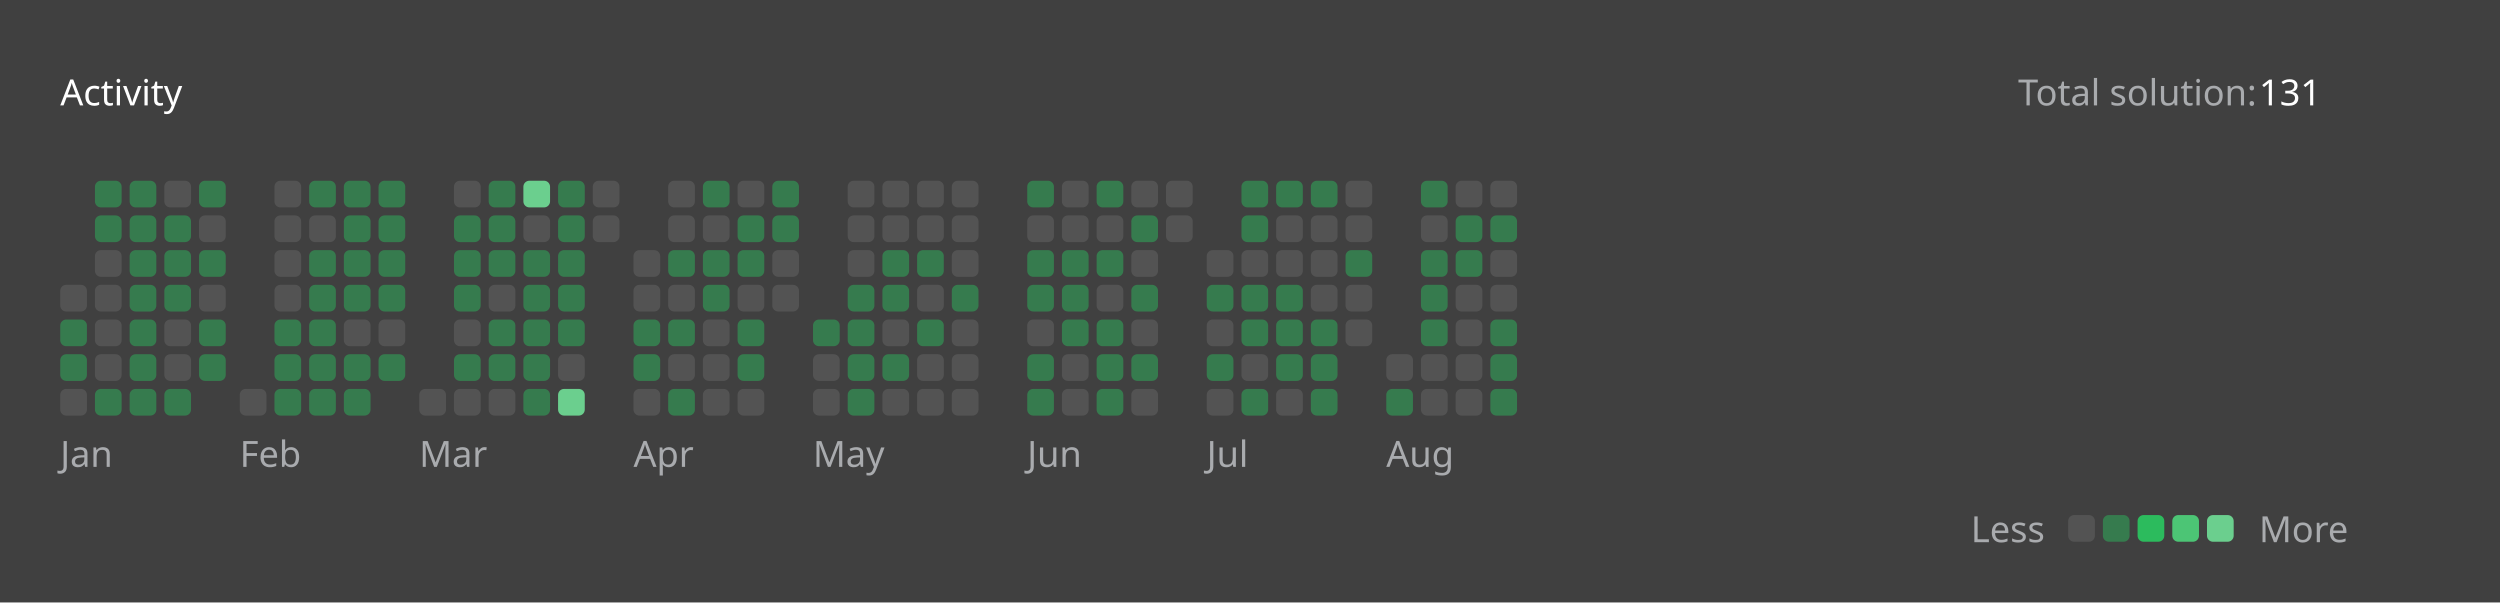
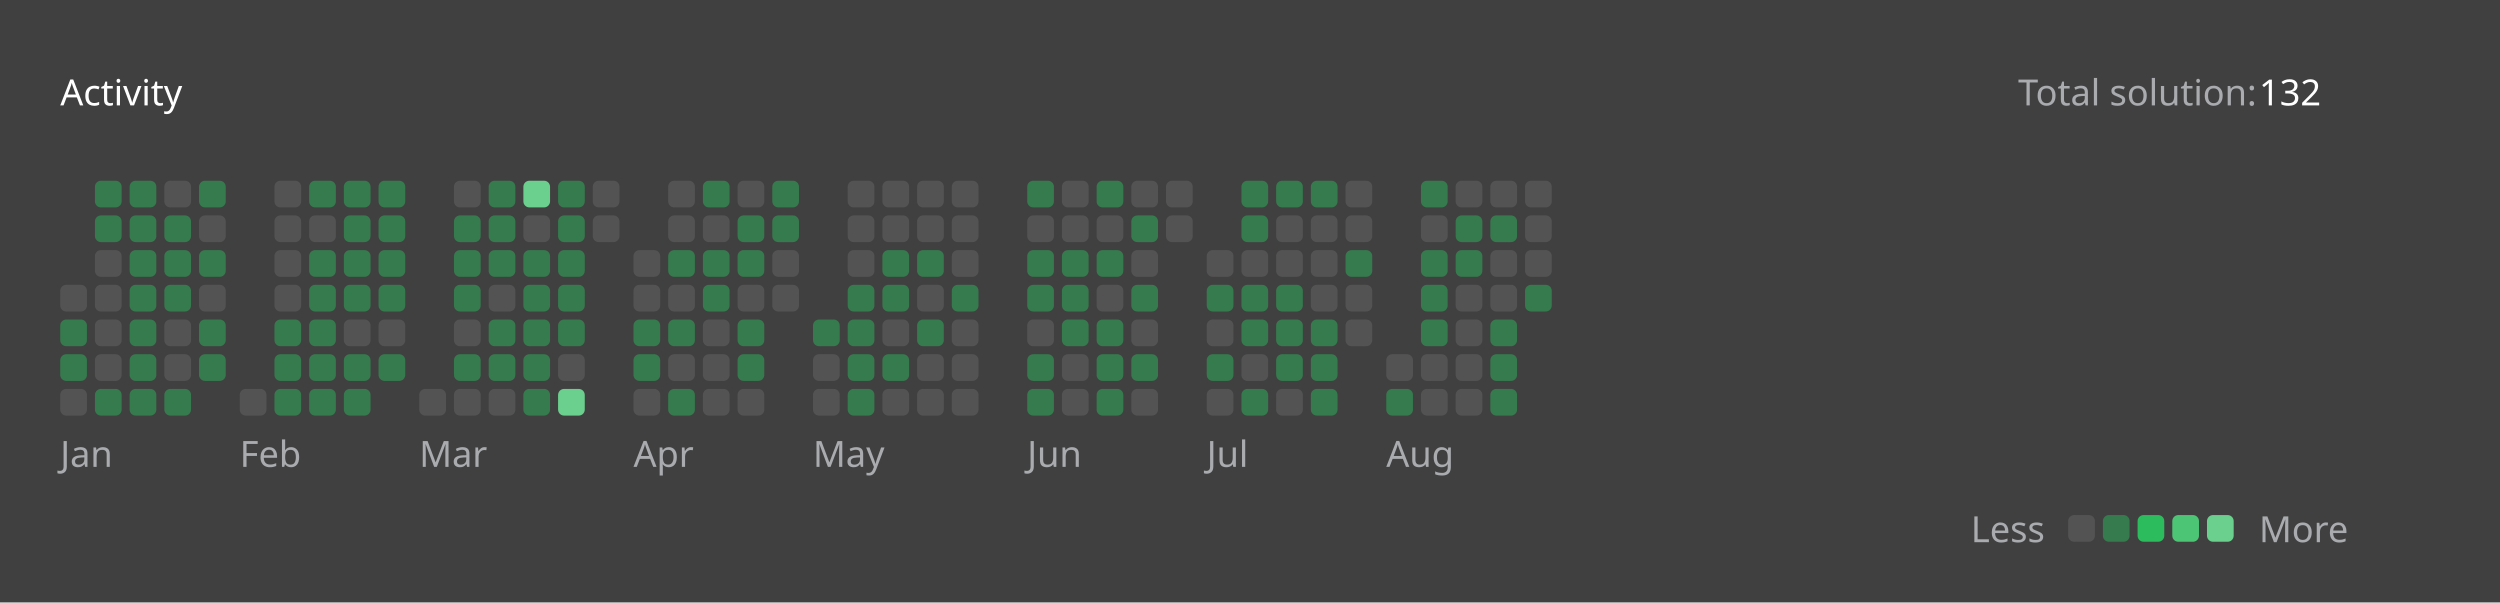
<svg xmlns="http://www.w3.org/2000/svg" version="1.1" height="200" width="830" viewBox="0 0 830 200">
  <style>*{font-family: "Segoe UI", Tahoma, Geneva, Verdana, sans-serif;}</style>
  <style>.title{font-weight: 500;font-size: 1rem;}</style>
  <style>.rotate-90{transform: rotate(-90deg);transform-origin: center;transform-box: fill-box;}</style>
  <style>.state{font-size: .75rem;}</style>
  <style>.light{color: #ffffff;fill: #ffffff;}</style>
  <style>.light-gray{color: #eff2f699;fill: #eff2f699;}</style>
  <style>.dark-gray{color: #ebebf54d;fill: #ebebf54d;}</style>
  <style>.gray{color: #747474;fill: #747474;}</style>
  <style>.orange{color: #ffa116;fill: #ffa116;}</style>
  <style>.background{color: #404040;fill: #404040;}</style>
  <style>.level-1-block{fill: #ffffff1a;}</style>
  <style>.level-2-block{fill: #2cb55d80;}</style>
  <style>.level-3-block{fill: #2cbb5dff;}</style>
  <style>.level-4-block{fill: #4cc575ff;}</style>
  <style>.level-5-block{fill: #6bcf8eff;}</style>
  <rect fill="#404040" x="0" y="0" width="830" height="200" rx="0.5rem" />
  <g text-anchor="start" text-decoration="1" class="title">
    <text x="20" y="35">
      <tspan class="light">Activity</tspan>
      <tspan class="orange" />
    </text>
  </g>
  <g class="state">
    <text x="670" y="35" class="light-gray"> Total solution: </text>
-     <text x="750" y="35" class="light"> 131 </text>
+     <text x="750" y="35" class="light"> 132 </text>
    <text x="678.88" y="180" class="light-gray" text-anchor="end">Less</text>
    <rect x="686.64" y="171" width="8.86" height="8.86" rx="2" ry="2" class="level-1-block" />
    <rect x="698.16" y="171" width="8.86" height="8.86" rx="2" ry="2" class="level-2-block" />
    <rect x="709.68" y="171" width="8.86" height="8.86" rx="2" ry="2" class="level-3-block" />
    <rect x="721.2" y="171" width="8.86" height="8.86" rx="2" ry="2" class="level-4-block" />
    <rect x="732.72" y="171" width="8.86" height="8.86" rx="2" ry="2" class="level-5-block" />
    <text x="750" y="180" class="light-gray">More</text>
  </g>
  <g x="20" y="60">
    <g x="20" y="60">
      <g x="20.0" y="60">
        <rect x="20.0" y="94.56" width="8.86" height="8.86" rx="2" ry="2" class="level-1-block" />
        <rect x="20.0" y="106.08" width="8.86" height="8.86" rx="2" ry="2" class="level-2-block" />
        <rect x="20.0" y="117.6" width="8.86" height="8.86" rx="2" ry="2" class="level-2-block" />
        <rect x="20.0" y="129.12" width="8.86" height="8.86" rx="2" ry="2" class="level-1-block" />
      </g>
      <g x="31.52" y="60">
        <rect x="31.52" y="60.0" width="8.86" height="8.86" rx="2" ry="2" class="level-2-block" />
        <rect x="31.52" y="71.52" width="8.86" height="8.86" rx="2" ry="2" class="level-2-block" />
        <rect x="31.52" y="83.04" width="8.86" height="8.86" rx="2" ry="2" class="level-1-block" />
        <rect x="31.52" y="94.56" width="8.86" height="8.86" rx="2" ry="2" class="level-1-block" />
        <rect x="31.52" y="106.08" width="8.86" height="8.86" rx="2" ry="2" class="level-1-block" />
        <rect x="31.52" y="117.6" width="8.86" height="8.86" rx="2" ry="2" class="level-1-block" />
        <rect x="31.52" y="129.12" width="8.86" height="8.86" rx="2" ry="2" class="level-2-block" />
      </g>
      <g x="43.04" y="60">
        <rect x="43.04" y="60.0" width="8.86" height="8.86" rx="2" ry="2" class="level-2-block" />
        <rect x="43.04" y="71.52" width="8.86" height="8.86" rx="2" ry="2" class="level-2-block" />
        <rect x="43.04" y="83.04" width="8.86" height="8.86" rx="2" ry="2" class="level-2-block" />
        <rect x="43.04" y="94.56" width="8.86" height="8.86" rx="2" ry="2" class="level-2-block" />
        <rect x="43.04" y="106.08" width="8.86" height="8.86" rx="2" ry="2" class="level-2-block" />
        <rect x="43.04" y="117.6" width="8.86" height="8.86" rx="2" ry="2" class="level-2-block" />
        <rect x="43.04" y="129.12" width="8.86" height="8.86" rx="2" ry="2" class="level-2-block" />
      </g>
      <g x="54.56" y="60">
        <rect x="54.56" y="60.0" width="8.86" height="8.86" rx="2" ry="2" class="level-1-block" />
        <rect x="54.56" y="71.52" width="8.86" height="8.86" rx="2" ry="2" class="level-2-block" />
        <rect x="54.56" y="83.04" width="8.86" height="8.86" rx="2" ry="2" class="level-2-block" />
        <rect x="54.56" y="94.56" width="8.86" height="8.86" rx="2" ry="2" class="level-2-block" />
        <rect x="54.56" y="106.08" width="8.86" height="8.86" rx="2" ry="2" class="level-1-block" />
        <rect x="54.56" y="117.6" width="8.86" height="8.86" rx="2" ry="2" class="level-1-block" />
        <rect x="54.56" y="129.12" width="8.86" height="8.86" rx="2" ry="2" class="level-2-block" />
      </g>
      <g x="66.08" y="60">
        <rect x="66.08" y="60.0" width="8.86" height="8.86" rx="2" ry="2" class="level-2-block" />
        <rect x="66.08" y="71.52" width="8.86" height="8.86" rx="2" ry="2" class="level-1-block" />
        <rect x="66.08" y="83.04" width="8.86" height="8.86" rx="2" ry="2" class="level-2-block" />
        <rect x="66.08" y="94.56" width="8.86" height="8.86" rx="2" ry="2" class="level-1-block" />
        <rect x="66.08" y="106.08" width="8.86" height="8.86" rx="2" ry="2" class="level-2-block" />
        <rect x="66.08" y="117.6" width="8.86" height="8.86" rx="2" ry="2" class="level-2-block" />
      </g>
      <text x="20.0" y="155" class="light-gray state">Jan</text>
    </g>
  </g>
  <g x="79.6" y="60">
    <g x="79.6" y="60">
      <g x="79.6" y="60">
        <rect x="79.6" y="129.12" width="8.86" height="8.86" rx="2" ry="2" class="level-1-block" />
      </g>
      <g x="91.12" y="60">
        <rect x="91.12" y="60.0" width="8.86" height="8.86" rx="2" ry="2" class="level-1-block" />
        <rect x="91.12" y="71.52" width="8.86" height="8.86" rx="2" ry="2" class="level-1-block" />
        <rect x="91.12" y="83.04" width="8.86" height="8.86" rx="2" ry="2" class="level-1-block" />
        <rect x="91.12" y="94.56" width="8.86" height="8.86" rx="2" ry="2" class="level-1-block" />
        <rect x="91.12" y="106.08" width="8.86" height="8.86" rx="2" ry="2" class="level-2-block" />
        <rect x="91.12" y="117.6" width="8.86" height="8.86" rx="2" ry="2" class="level-2-block" />
        <rect x="91.12" y="129.12" width="8.86" height="8.86" rx="2" ry="2" class="level-2-block" />
      </g>
      <g x="102.64" y="60">
        <rect x="102.64" y="60.0" width="8.86" height="8.86" rx="2" ry="2" class="level-2-block" />
        <rect x="102.64" y="71.52" width="8.86" height="8.86" rx="2" ry="2" class="level-1-block" />
        <rect x="102.64" y="83.04" width="8.86" height="8.86" rx="2" ry="2" class="level-2-block" />
        <rect x="102.64" y="94.56" width="8.86" height="8.86" rx="2" ry="2" class="level-2-block" />
        <rect x="102.64" y="106.08" width="8.86" height="8.86" rx="2" ry="2" class="level-2-block" />
        <rect x="102.64" y="117.6" width="8.86" height="8.86" rx="2" ry="2" class="level-2-block" />
        <rect x="102.64" y="129.12" width="8.86" height="8.86" rx="2" ry="2" class="level-2-block" />
      </g>
      <g x="114.16" y="60">
        <rect x="114.16" y="60.0" width="8.86" height="8.86" rx="2" ry="2" class="level-2-block" />
        <rect x="114.16" y="71.52" width="8.86" height="8.86" rx="2" ry="2" class="level-2-block" />
        <rect x="114.16" y="83.04" width="8.86" height="8.86" rx="2" ry="2" class="level-2-block" />
        <rect x="114.16" y="94.56" width="8.86" height="8.86" rx="2" ry="2" class="level-2-block" />
        <rect x="114.16" y="106.08" width="8.86" height="8.86" rx="2" ry="2" class="level-1-block" />
        <rect x="114.16" y="117.6" width="8.86" height="8.86" rx="2" ry="2" class="level-2-block" />
        <rect x="114.16" y="129.12" width="8.86" height="8.86" rx="2" ry="2" class="level-2-block" />
      </g>
      <g x="125.68" y="60">
        <rect x="125.68" y="60.0" width="8.86" height="8.86" rx="2" ry="2" class="level-2-block" />
        <rect x="125.68" y="71.52" width="8.86" height="8.86" rx="2" ry="2" class="level-2-block" />
        <rect x="125.68" y="83.04" width="8.86" height="8.86" rx="2" ry="2" class="level-2-block" />
        <rect x="125.68" y="94.56" width="8.86" height="8.86" rx="2" ry="2" class="level-2-block" />
        <rect x="125.68" y="106.08" width="8.86" height="8.86" rx="2" ry="2" class="level-1-block" />
        <rect x="125.68" y="117.6" width="8.86" height="8.86" rx="2" ry="2" class="level-2-block" />
      </g>
      <text x="79.6" y="155" class="light-gray state">Feb</text>
    </g>
  </g>
  <g x="139.2" y="60">
    <g x="139.2" y="60">
      <g x="139.2" y="60">
        <rect x="139.2" y="129.12" width="8.86" height="8.86" rx="2" ry="2" class="level-1-block" />
      </g>
      <g x="150.72" y="60">
        <rect x="150.72" y="60.0" width="8.86" height="8.86" rx="2" ry="2" class="level-1-block" />
        <rect x="150.72" y="71.52" width="8.86" height="8.86" rx="2" ry="2" class="level-2-block" />
        <rect x="150.72" y="83.04" width="8.86" height="8.86" rx="2" ry="2" class="level-2-block" />
        <rect x="150.72" y="94.56" width="8.86" height="8.86" rx="2" ry="2" class="level-2-block" />
        <rect x="150.72" y="106.08" width="8.86" height="8.86" rx="2" ry="2" class="level-1-block" />
        <rect x="150.72" y="117.6" width="8.86" height="8.86" rx="2" ry="2" class="level-2-block" />
        <rect x="150.72" y="129.12" width="8.86" height="8.86" rx="2" ry="2" class="level-1-block" />
      </g>
      <g x="162.24" y="60">
        <rect x="162.24" y="60.0" width="8.86" height="8.86" rx="2" ry="2" class="level-2-block" />
        <rect x="162.24" y="71.52" width="8.86" height="8.86" rx="2" ry="2" class="level-2-block" />
        <rect x="162.24" y="83.04" width="8.86" height="8.86" rx="2" ry="2" class="level-2-block" />
        <rect x="162.24" y="94.56" width="8.86" height="8.86" rx="2" ry="2" class="level-1-block" />
        <rect x="162.24" y="106.08" width="8.86" height="8.86" rx="2" ry="2" class="level-2-block" />
        <rect x="162.24" y="117.6" width="8.86" height="8.86" rx="2" ry="2" class="level-2-block" />
        <rect x="162.24" y="129.12" width="8.86" height="8.86" rx="2" ry="2" class="level-1-block" />
      </g>
      <g x="173.76" y="60">
        <rect x="173.76" y="60.0" width="8.86" height="8.86" rx="2" ry="2" class="level-5-block" />
        <rect x="173.76" y="71.52" width="8.86" height="8.86" rx="2" ry="2" class="level-1-block" />
        <rect x="173.76" y="83.04" width="8.86" height="8.86" rx="2" ry="2" class="level-2-block" />
        <rect x="173.76" y="94.56" width="8.86" height="8.86" rx="2" ry="2" class="level-2-block" />
        <rect x="173.76" y="106.08" width="8.86" height="8.86" rx="2" ry="2" class="level-2-block" />
        <rect x="173.76" y="117.6" width="8.86" height="8.86" rx="2" ry="2" class="level-2-block" />
        <rect x="173.76" y="129.12" width="8.86" height="8.86" rx="2" ry="2" class="level-2-block" />
      </g>
      <g x="185.28" y="60">
        <rect x="185.28" y="60.0" width="8.86" height="8.86" rx="2" ry="2" class="level-2-block" />
        <rect x="185.28" y="71.52" width="8.86" height="8.86" rx="2" ry="2" class="level-2-block" />
        <rect x="185.28" y="83.04" width="8.86" height="8.86" rx="2" ry="2" class="level-2-block" />
        <rect x="185.28" y="94.56" width="8.86" height="8.86" rx="2" ry="2" class="level-2-block" />
        <rect x="185.28" y="106.08" width="8.86" height="8.86" rx="2" ry="2" class="level-2-block" />
        <rect x="185.28" y="117.6" width="8.86" height="8.86" rx="2" ry="2" class="level-1-block" />
        <rect x="185.28" y="129.12" width="8.86" height="8.86" rx="2" ry="2" class="level-5-block" />
      </g>
      <g x="196.8" y="60">
        <rect x="196.8" y="60.0" width="8.86" height="8.86" rx="2" ry="2" class="level-1-block" />
        <rect x="196.8" y="71.52" width="8.86" height="8.86" rx="2" ry="2" class="level-1-block" />
      </g>
      <text x="139.2" y="155" class="light-gray state">Mar</text>
    </g>
  </g>
  <g x="210.32" y="60">
    <g x="210.32" y="60">
      <g x="210.32" y="60">
        <rect x="210.32" y="83.04" width="8.86" height="8.86" rx="2" ry="2" class="level-1-block" />
        <rect x="210.32" y="94.56" width="8.86" height="8.86" rx="2" ry="2" class="level-1-block" />
        <rect x="210.32" y="106.08" width="8.86" height="8.86" rx="2" ry="2" class="level-2-block" />
        <rect x="210.32" y="117.6" width="8.86" height="8.86" rx="2" ry="2" class="level-2-block" />
        <rect x="210.32" y="129.12" width="8.86" height="8.86" rx="2" ry="2" class="level-1-block" />
      </g>
      <g x="221.84" y="60">
        <rect x="221.84" y="60.0" width="8.86" height="8.86" rx="2" ry="2" class="level-1-block" />
        <rect x="221.84" y="71.52" width="8.86" height="8.86" rx="2" ry="2" class="level-1-block" />
        <rect x="221.84" y="83.04" width="8.86" height="8.86" rx="2" ry="2" class="level-2-block" />
        <rect x="221.84" y="94.56" width="8.86" height="8.86" rx="2" ry="2" class="level-1-block" />
        <rect x="221.84" y="106.08" width="8.86" height="8.86" rx="2" ry="2" class="level-2-block" />
        <rect x="221.84" y="117.6" width="8.86" height="8.86" rx="2" ry="2" class="level-1-block" />
        <rect x="221.84" y="129.12" width="8.86" height="8.86" rx="2" ry="2" class="level-2-block" />
      </g>
      <g x="233.36" y="60">
        <rect x="233.36" y="60.0" width="8.86" height="8.86" rx="2" ry="2" class="level-2-block" />
        <rect x="233.36" y="71.52" width="8.86" height="8.86" rx="2" ry="2" class="level-1-block" />
        <rect x="233.36" y="83.04" width="8.86" height="8.86" rx="2" ry="2" class="level-2-block" />
        <rect x="233.36" y="94.56" width="8.86" height="8.86" rx="2" ry="2" class="level-2-block" />
        <rect x="233.36" y="106.08" width="8.86" height="8.86" rx="2" ry="2" class="level-1-block" />
        <rect x="233.36" y="117.6" width="8.86" height="8.86" rx="2" ry="2" class="level-1-block" />
        <rect x="233.36" y="129.12" width="8.86" height="8.86" rx="2" ry="2" class="level-1-block" />
      </g>
      <g x="244.88" y="60">
        <rect x="244.88" y="60.0" width="8.86" height="8.86" rx="2" ry="2" class="level-1-block" />
        <rect x="244.88" y="71.52" width="8.86" height="8.86" rx="2" ry="2" class="level-2-block" />
        <rect x="244.88" y="83.04" width="8.86" height="8.86" rx="2" ry="2" class="level-2-block" />
        <rect x="244.88" y="94.56" width="8.86" height="8.86" rx="2" ry="2" class="level-1-block" />
        <rect x="244.88" y="106.08" width="8.86" height="8.86" rx="2" ry="2" class="level-2-block" />
        <rect x="244.88" y="117.6" width="8.86" height="8.86" rx="2" ry="2" class="level-2-block" />
        <rect x="244.88" y="129.12" width="8.86" height="8.86" rx="2" ry="2" class="level-1-block" />
      </g>
      <g x="256.4" y="60">
        <rect x="256.4" y="60.0" width="8.86" height="8.86" rx="2" ry="2" class="level-2-block" />
        <rect x="256.4" y="71.52" width="8.86" height="8.86" rx="2" ry="2" class="level-2-block" />
        <rect x="256.4" y="83.04" width="8.86" height="8.86" rx="2" ry="2" class="level-1-block" />
        <rect x="256.4" y="94.56" width="8.86" height="8.86" rx="2" ry="2" class="level-1-block" />
      </g>
      <text x="210.32" y="155" class="light-gray state">Apr</text>
    </g>
  </g>
  <g x="269.92" y="60">
    <g x="269.92" y="60">
      <g x="269.92" y="60">
        <rect x="269.92" y="106.08" width="8.86" height="8.86" rx="2" ry="2" class="level-2-block" />
        <rect x="269.92" y="117.6" width="8.86" height="8.86" rx="2" ry="2" class="level-1-block" />
        <rect x="269.92" y="129.12" width="8.86" height="8.86" rx="2" ry="2" class="level-1-block" />
      </g>
      <g x="281.44" y="60">
        <rect x="281.44" y="60.0" width="8.86" height="8.86" rx="2" ry="2" class="level-1-block" />
        <rect x="281.44" y="71.52" width="8.86" height="8.86" rx="2" ry="2" class="level-1-block" />
        <rect x="281.44" y="83.04" width="8.86" height="8.86" rx="2" ry="2" class="level-1-block" />
        <rect x="281.44" y="94.56" width="8.86" height="8.86" rx="2" ry="2" class="level-2-block" />
        <rect x="281.44" y="106.08" width="8.86" height="8.86" rx="2" ry="2" class="level-2-block" />
        <rect x="281.44" y="117.6" width="8.86" height="8.86" rx="2" ry="2" class="level-2-block" />
        <rect x="281.44" y="129.12" width="8.86" height="8.86" rx="2" ry="2" class="level-2-block" />
      </g>
      <g x="292.96" y="60">
        <rect x="292.96" y="60.0" width="8.86" height="8.86" rx="2" ry="2" class="level-1-block" />
        <rect x="292.96" y="71.52" width="8.86" height="8.86" rx="2" ry="2" class="level-1-block" />
        <rect x="292.96" y="83.04" width="8.86" height="8.86" rx="2" ry="2" class="level-2-block" />
        <rect x="292.96" y="94.56" width="8.86" height="8.86" rx="2" ry="2" class="level-2-block" />
        <rect x="292.96" y="106.08" width="8.86" height="8.86" rx="2" ry="2" class="level-1-block" />
        <rect x="292.96" y="117.6" width="8.86" height="8.86" rx="2" ry="2" class="level-2-block" />
        <rect x="292.96" y="129.12" width="8.86" height="8.86" rx="2" ry="2" class="level-1-block" />
      </g>
      <g x="304.48" y="60">
        <rect x="304.48" y="60.0" width="8.86" height="8.86" rx="2" ry="2" class="level-1-block" />
        <rect x="304.48" y="71.52" width="8.86" height="8.86" rx="2" ry="2" class="level-1-block" />
        <rect x="304.48" y="83.04" width="8.86" height="8.86" rx="2" ry="2" class="level-2-block" />
        <rect x="304.48" y="94.56" width="8.86" height="8.86" rx="2" ry="2" class="level-1-block" />
        <rect x="304.48" y="106.08" width="8.86" height="8.86" rx="2" ry="2" class="level-2-block" />
        <rect x="304.48" y="117.6" width="8.86" height="8.86" rx="2" ry="2" class="level-1-block" />
        <rect x="304.48" y="129.12" width="8.86" height="8.86" rx="2" ry="2" class="level-1-block" />
      </g>
      <g x="316" y="60">
        <rect x="316" y="60.0" width="8.86" height="8.86" rx="2" ry="2" class="level-1-block" />
        <rect x="316" y="71.52" width="8.86" height="8.86" rx="2" ry="2" class="level-1-block" />
        <rect x="316" y="83.04" width="8.86" height="8.86" rx="2" ry="2" class="level-1-block" />
        <rect x="316" y="94.56" width="8.86" height="8.86" rx="2" ry="2" class="level-2-block" />
        <rect x="316" y="106.08" width="8.86" height="8.86" rx="2" ry="2" class="level-1-block" />
        <rect x="316" y="117.6" width="8.86" height="8.86" rx="2" ry="2" class="level-1-block" />
        <rect x="316" y="129.12" width="8.86" height="8.86" rx="2" ry="2" class="level-1-block" />
      </g>
      <text x="269.92" y="155" class="light-gray state">May</text>
    </g>
  </g>
  <g x="341.04" y="60">
    <g x="341.04" y="60">
      <g x="341.04" y="60">
        <rect x="341.04" y="60.0" width="8.86" height="8.86" rx="2" ry="2" class="level-2-block" />
        <rect x="341.04" y="71.52" width="8.86" height="8.86" rx="2" ry="2" class="level-1-block" />
        <rect x="341.04" y="83.04" width="8.86" height="8.86" rx="2" ry="2" class="level-2-block" />
        <rect x="341.04" y="94.56" width="8.86" height="8.86" rx="2" ry="2" class="level-2-block" />
        <rect x="341.04" y="106.08" width="8.86" height="8.86" rx="2" ry="2" class="level-1-block" />
        <rect x="341.04" y="117.6" width="8.86" height="8.86" rx="2" ry="2" class="level-2-block" />
        <rect x="341.04" y="129.12" width="8.86" height="8.86" rx="2" ry="2" class="level-2-block" />
      </g>
      <g x="352.56" y="60">
        <rect x="352.56" y="60.0" width="8.86" height="8.86" rx="2" ry="2" class="level-1-block" />
        <rect x="352.56" y="71.52" width="8.86" height="8.86" rx="2" ry="2" class="level-1-block" />
        <rect x="352.56" y="83.04" width="8.86" height="8.86" rx="2" ry="2" class="level-2-block" />
        <rect x="352.56" y="94.56" width="8.86" height="8.86" rx="2" ry="2" class="level-2-block" />
        <rect x="352.56" y="106.08" width="8.86" height="8.86" rx="2" ry="2" class="level-2-block" />
        <rect x="352.56" y="117.6" width="8.86" height="8.86" rx="2" ry="2" class="level-1-block" />
        <rect x="352.56" y="129.12" width="8.86" height="8.86" rx="2" ry="2" class="level-1-block" />
      </g>
      <g x="364.08" y="60">
        <rect x="364.08" y="60.0" width="8.86" height="8.86" rx="2" ry="2" class="level-2-block" />
        <rect x="364.08" y="71.52" width="8.86" height="8.86" rx="2" ry="2" class="level-1-block" />
        <rect x="364.08" y="83.04" width="8.86" height="8.86" rx="2" ry="2" class="level-2-block" />
        <rect x="364.08" y="94.56" width="8.86" height="8.86" rx="2" ry="2" class="level-1-block" />
        <rect x="364.08" y="106.08" width="8.86" height="8.86" rx="2" ry="2" class="level-2-block" />
        <rect x="364.08" y="117.6" width="8.86" height="8.86" rx="2" ry="2" class="level-2-block" />
        <rect x="364.08" y="129.12" width="8.86" height="8.86" rx="2" ry="2" class="level-2-block" />
      </g>
      <g x="375.6" y="60">
        <rect x="375.6" y="60.0" width="8.86" height="8.86" rx="2" ry="2" class="level-1-block" />
        <rect x="375.6" y="71.52" width="8.86" height="8.86" rx="2" ry="2" class="level-2-block" />
        <rect x="375.6" y="83.04" width="8.86" height="8.86" rx="2" ry="2" class="level-1-block" />
        <rect x="375.6" y="94.56" width="8.86" height="8.86" rx="2" ry="2" class="level-2-block" />
        <rect x="375.6" y="106.08" width="8.86" height="8.86" rx="2" ry="2" class="level-1-block" />
        <rect x="375.6" y="117.6" width="8.86" height="8.86" rx="2" ry="2" class="level-2-block" />
        <rect x="375.6" y="129.12" width="8.86" height="8.86" rx="2" ry="2" class="level-1-block" />
      </g>
      <g x="387.12" y="60">
        <rect x="387.12" y="60.0" width="8.86" height="8.86" rx="2" ry="2" class="level-1-block" />
        <rect x="387.12" y="71.52" width="8.86" height="8.86" rx="2" ry="2" class="level-1-block" />
      </g>
      <text x="341.04" y="155" class="light-gray state">Jun</text>
    </g>
  </g>
  <g x="400.64" y="60">
    <g x="400.64" y="60">
      <g x="400.64" y="60">
        <rect x="400.64" y="83.04" width="8.86" height="8.86" rx="2" ry="2" class="level-1-block" />
        <rect x="400.64" y="94.56" width="8.86" height="8.86" rx="2" ry="2" class="level-2-block" />
        <rect x="400.64" y="106.08" width="8.86" height="8.86" rx="2" ry="2" class="level-1-block" />
        <rect x="400.64" y="117.6" width="8.86" height="8.86" rx="2" ry="2" class="level-2-block" />
        <rect x="400.64" y="129.12" width="8.86" height="8.86" rx="2" ry="2" class="level-1-block" />
      </g>
      <g x="412.16" y="60">
        <rect x="412.16" y="60.0" width="8.86" height="8.86" rx="2" ry="2" class="level-2-block" />
        <rect x="412.16" y="71.52" width="8.86" height="8.86" rx="2" ry="2" class="level-2-block" />
        <rect x="412.16" y="83.04" width="8.86" height="8.86" rx="2" ry="2" class="level-1-block" />
        <rect x="412.16" y="94.56" width="8.86" height="8.86" rx="2" ry="2" class="level-2-block" />
        <rect x="412.16" y="106.08" width="8.86" height="8.86" rx="2" ry="2" class="level-2-block" />
        <rect x="412.16" y="117.6" width="8.86" height="8.86" rx="2" ry="2" class="level-1-block" />
        <rect x="412.16" y="129.12" width="8.86" height="8.86" rx="2" ry="2" class="level-2-block" />
      </g>
      <g x="423.68" y="60">
        <rect x="423.68" y="60.0" width="8.86" height="8.86" rx="2" ry="2" class="level-2-block" />
        <rect x="423.68" y="71.52" width="8.86" height="8.86" rx="2" ry="2" class="level-1-block" />
        <rect x="423.68" y="83.04" width="8.86" height="8.86" rx="2" ry="2" class="level-1-block" />
        <rect x="423.68" y="94.56" width="8.86" height="8.86" rx="2" ry="2" class="level-2-block" />
        <rect x="423.68" y="106.08" width="8.86" height="8.86" rx="2" ry="2" class="level-2-block" />
        <rect x="423.68" y="117.6" width="8.86" height="8.86" rx="2" ry="2" class="level-2-block" />
        <rect x="423.68" y="129.12" width="8.86" height="8.86" rx="2" ry="2" class="level-1-block" />
      </g>
      <g x="435.2" y="60">
        <rect x="435.2" y="60.0" width="8.86" height="8.86" rx="2" ry="2" class="level-2-block" />
        <rect x="435.2" y="71.52" width="8.86" height="8.86" rx="2" ry="2" class="level-1-block" />
        <rect x="435.2" y="83.04" width="8.86" height="8.86" rx="2" ry="2" class="level-1-block" />
        <rect x="435.2" y="94.56" width="8.86" height="8.86" rx="2" ry="2" class="level-1-block" />
        <rect x="435.2" y="106.08" width="8.86" height="8.86" rx="2" ry="2" class="level-2-block" />
        <rect x="435.2" y="117.6" width="8.86" height="8.86" rx="2" ry="2" class="level-2-block" />
        <rect x="435.2" y="129.12" width="8.86" height="8.86" rx="2" ry="2" class="level-2-block" />
      </g>
      <g x="446.72" y="60">
        <rect x="446.72" y="60.0" width="8.86" height="8.86" rx="2" ry="2" class="level-1-block" />
        <rect x="446.72" y="71.52" width="8.86" height="8.86" rx="2" ry="2" class="level-1-block" />
        <rect x="446.72" y="83.04" width="8.86" height="8.86" rx="2" ry="2" class="level-2-block" />
        <rect x="446.72" y="94.56" width="8.86" height="8.86" rx="2" ry="2" class="level-1-block" />
        <rect x="446.72" y="106.08" width="8.86" height="8.86" rx="2" ry="2" class="level-1-block" />
      </g>
      <text x="400.64" y="155" class="light-gray state">Jul</text>
    </g>
  </g>
  <g x="460.24" y="60">
    <g x="460.24" y="60">
      <g x="460.24" y="60">
        <rect x="460.24" y="117.6" width="8.86" height="8.86" rx="2" ry="2" class="level-1-block" />
        <rect x="460.24" y="129.12" width="8.86" height="8.86" rx="2" ry="2" class="level-2-block" />
      </g>
      <g x="471.76" y="60">
        <rect x="471.76" y="60.0" width="8.86" height="8.86" rx="2" ry="2" class="level-2-block" />
        <rect x="471.76" y="71.52" width="8.86" height="8.86" rx="2" ry="2" class="level-1-block" />
        <rect x="471.76" y="83.04" width="8.86" height="8.86" rx="2" ry="2" class="level-2-block" />
        <rect x="471.76" y="94.56" width="8.86" height="8.86" rx="2" ry="2" class="level-2-block" />
        <rect x="471.76" y="106.08" width="8.86" height="8.86" rx="2" ry="2" class="level-2-block" />
        <rect x="471.76" y="117.6" width="8.86" height="8.86" rx="2" ry="2" class="level-1-block" />
        <rect x="471.76" y="129.12" width="8.86" height="8.86" rx="2" ry="2" class="level-1-block" />
      </g>
      <g x="483.28" y="60">
        <rect x="483.28" y="60.0" width="8.86" height="8.86" rx="2" ry="2" class="level-1-block" />
        <rect x="483.28" y="71.52" width="8.86" height="8.86" rx="2" ry="2" class="level-2-block" />
        <rect x="483.28" y="83.04" width="8.86" height="8.86" rx="2" ry="2" class="level-2-block" />
        <rect x="483.28" y="94.56" width="8.86" height="8.86" rx="2" ry="2" class="level-1-block" />
        <rect x="483.28" y="106.08" width="8.86" height="8.86" rx="2" ry="2" class="level-1-block" />
        <rect x="483.28" y="117.6" width="8.86" height="8.86" rx="2" ry="2" class="level-1-block" />
        <rect x="483.28" y="129.12" width="8.86" height="8.86" rx="2" ry="2" class="level-1-block" />
      </g>
      <g x="494.8" y="60">
        <rect x="494.8" y="60.0" width="8.86" height="8.86" rx="2" ry="2" class="level-1-block" />
        <rect x="494.8" y="71.52" width="8.86" height="8.86" rx="2" ry="2" class="level-2-block" />
        <rect x="494.8" y="83.04" width="8.86" height="8.86" rx="2" ry="2" class="level-1-block" />
        <rect x="494.8" y="94.56" width="8.86" height="8.86" rx="2" ry="2" class="level-1-block" />
        <rect x="494.8" y="106.08" width="8.86" height="8.86" rx="2" ry="2" class="level-2-block" />
        <rect x="494.8" y="117.6" width="8.86" height="8.86" rx="2" ry="2" class="level-2-block" />
        <rect x="494.8" y="129.12" width="8.86" height="8.86" rx="2" ry="2" class="level-2-block" />
      </g>
+       <g x="506.32" y="60">
+         <rect x="506.32" y="60.0" width="8.86" height="8.86" rx="2" ry="2" class="level-1-block" />
+         <rect x="506.32" y="71.52" width="8.86" height="8.86" rx="2" ry="2" class="level-1-block" />
+         <rect x="506.32" y="83.04" width="8.86" height="8.86" rx="2" ry="2" class="level-1-block" />
+         <rect x="506.32" y="94.56" width="8.86" height="8.86" rx="2" ry="2" class="level-2-block" />
+       </g>
      <text x="460.24" y="155" class="light-gray state">Aug</text>
    </g>
  </g>
</svg>
